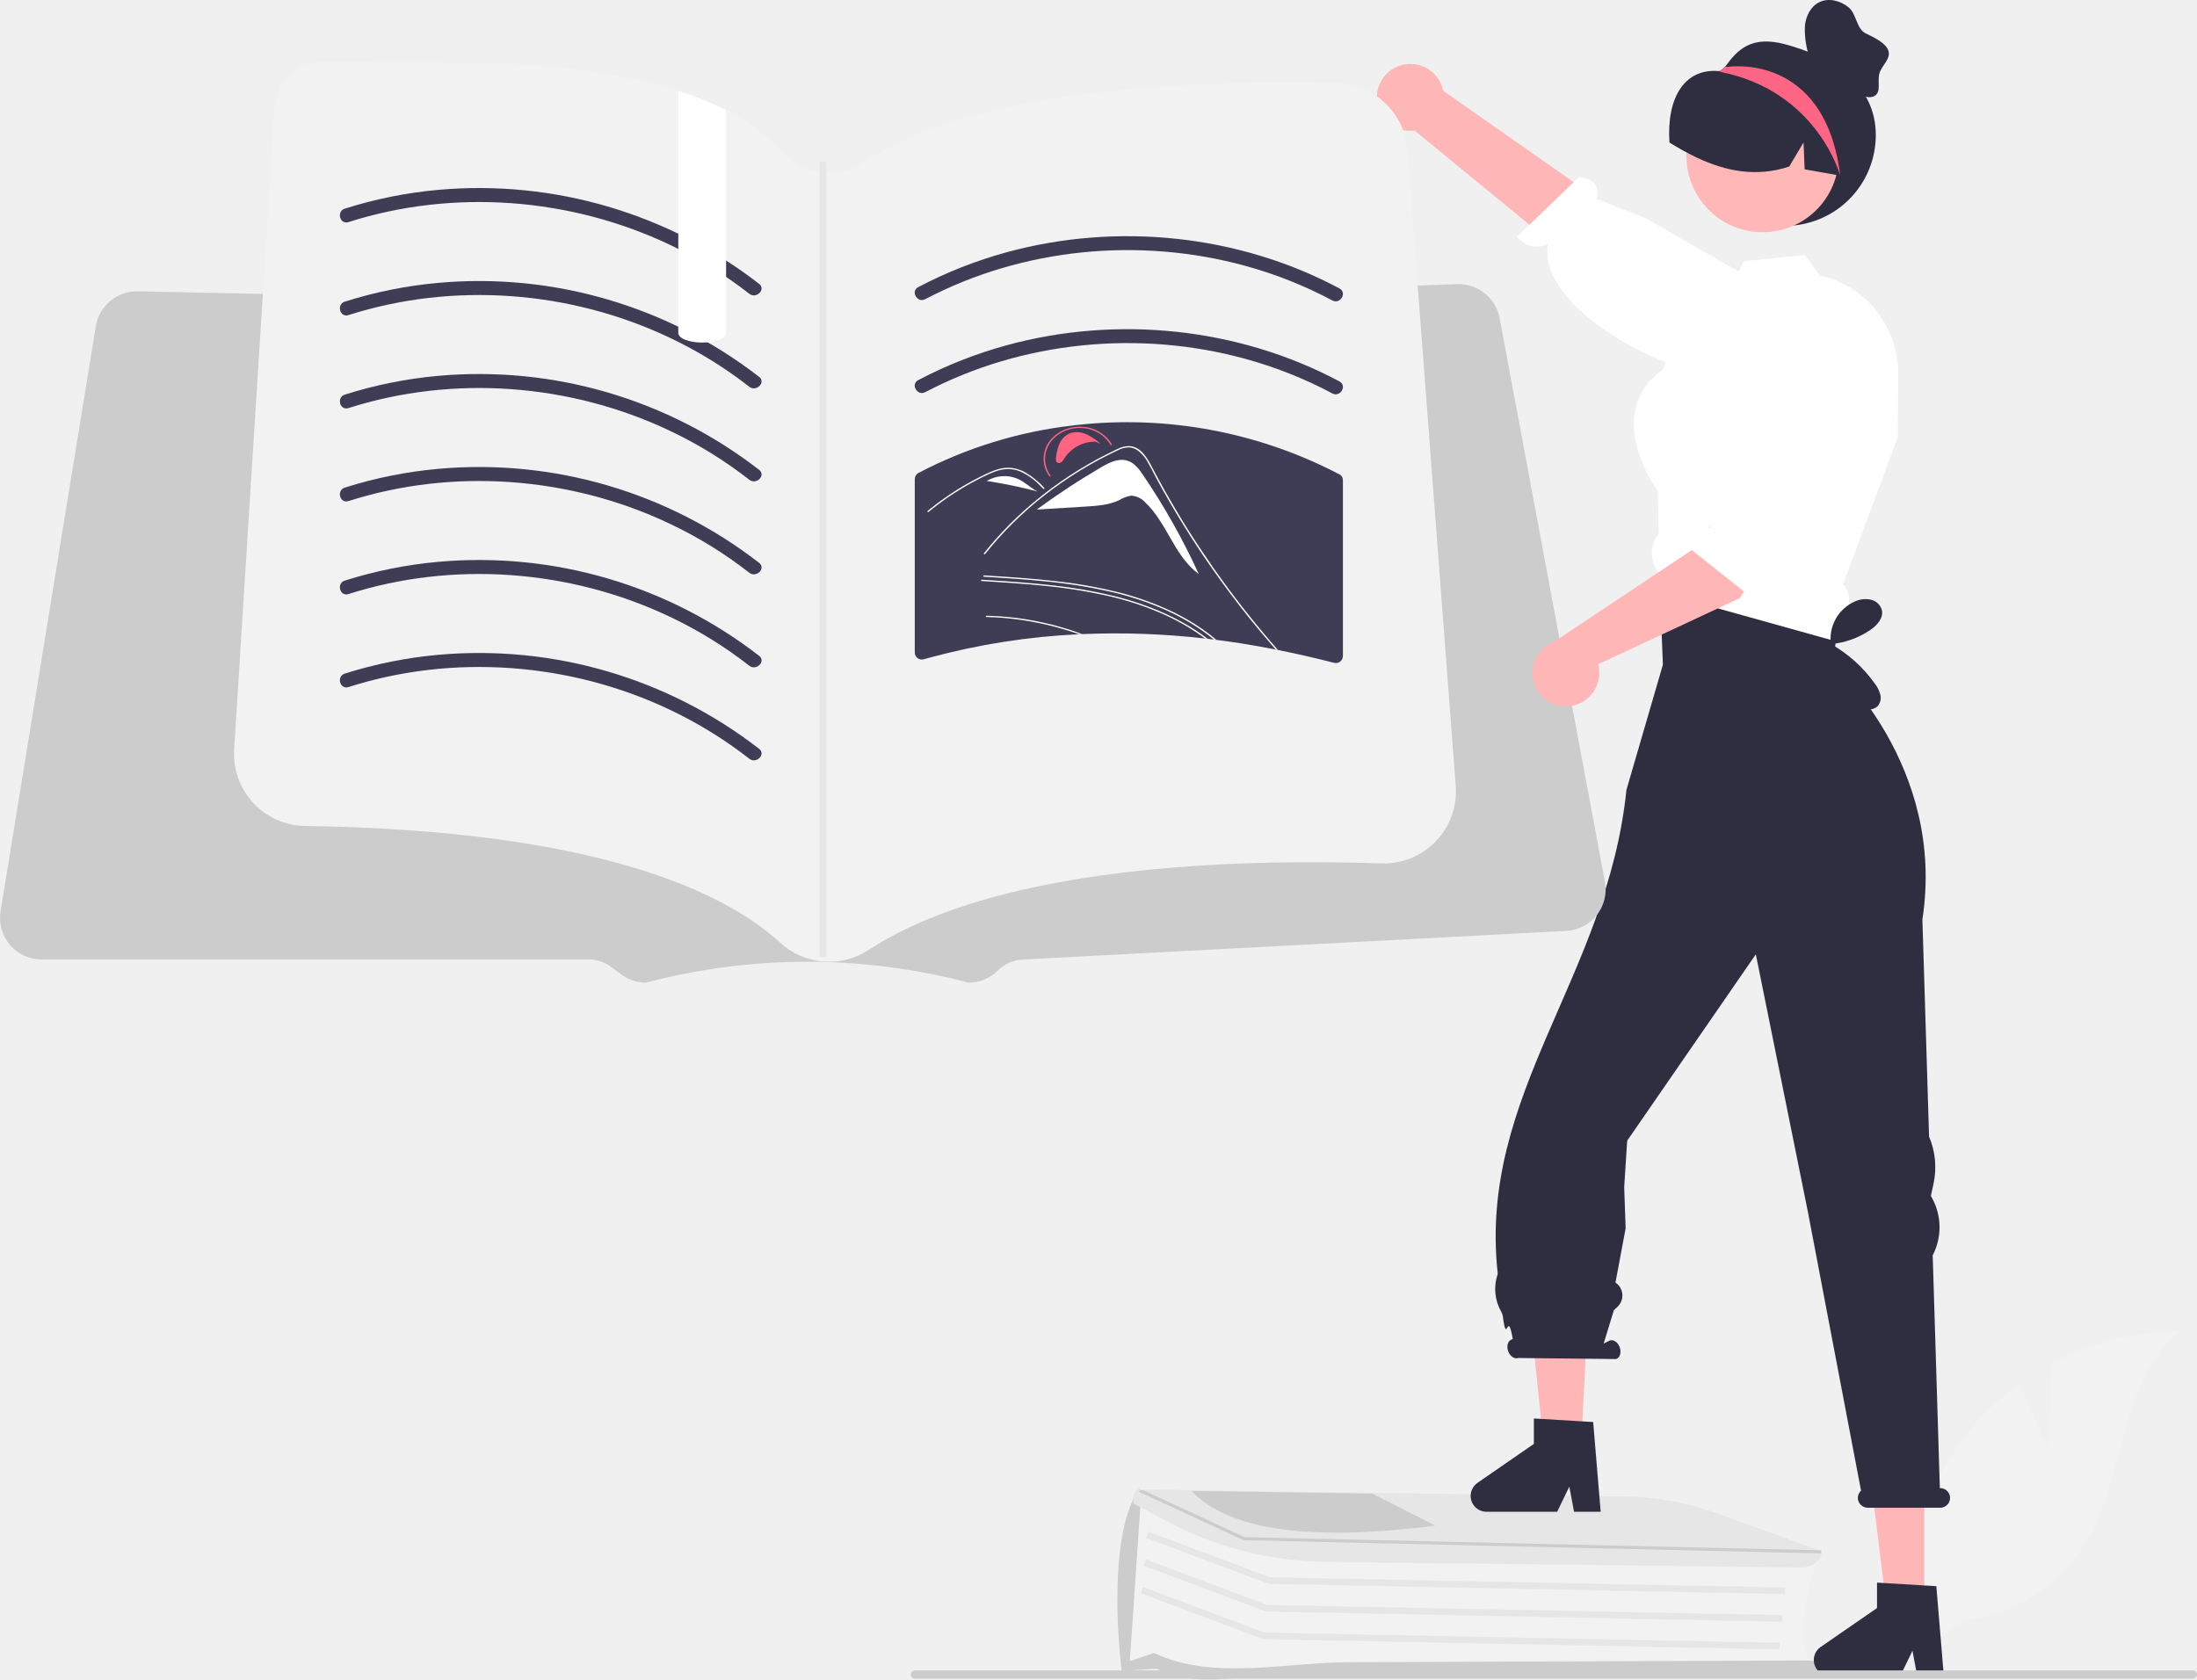
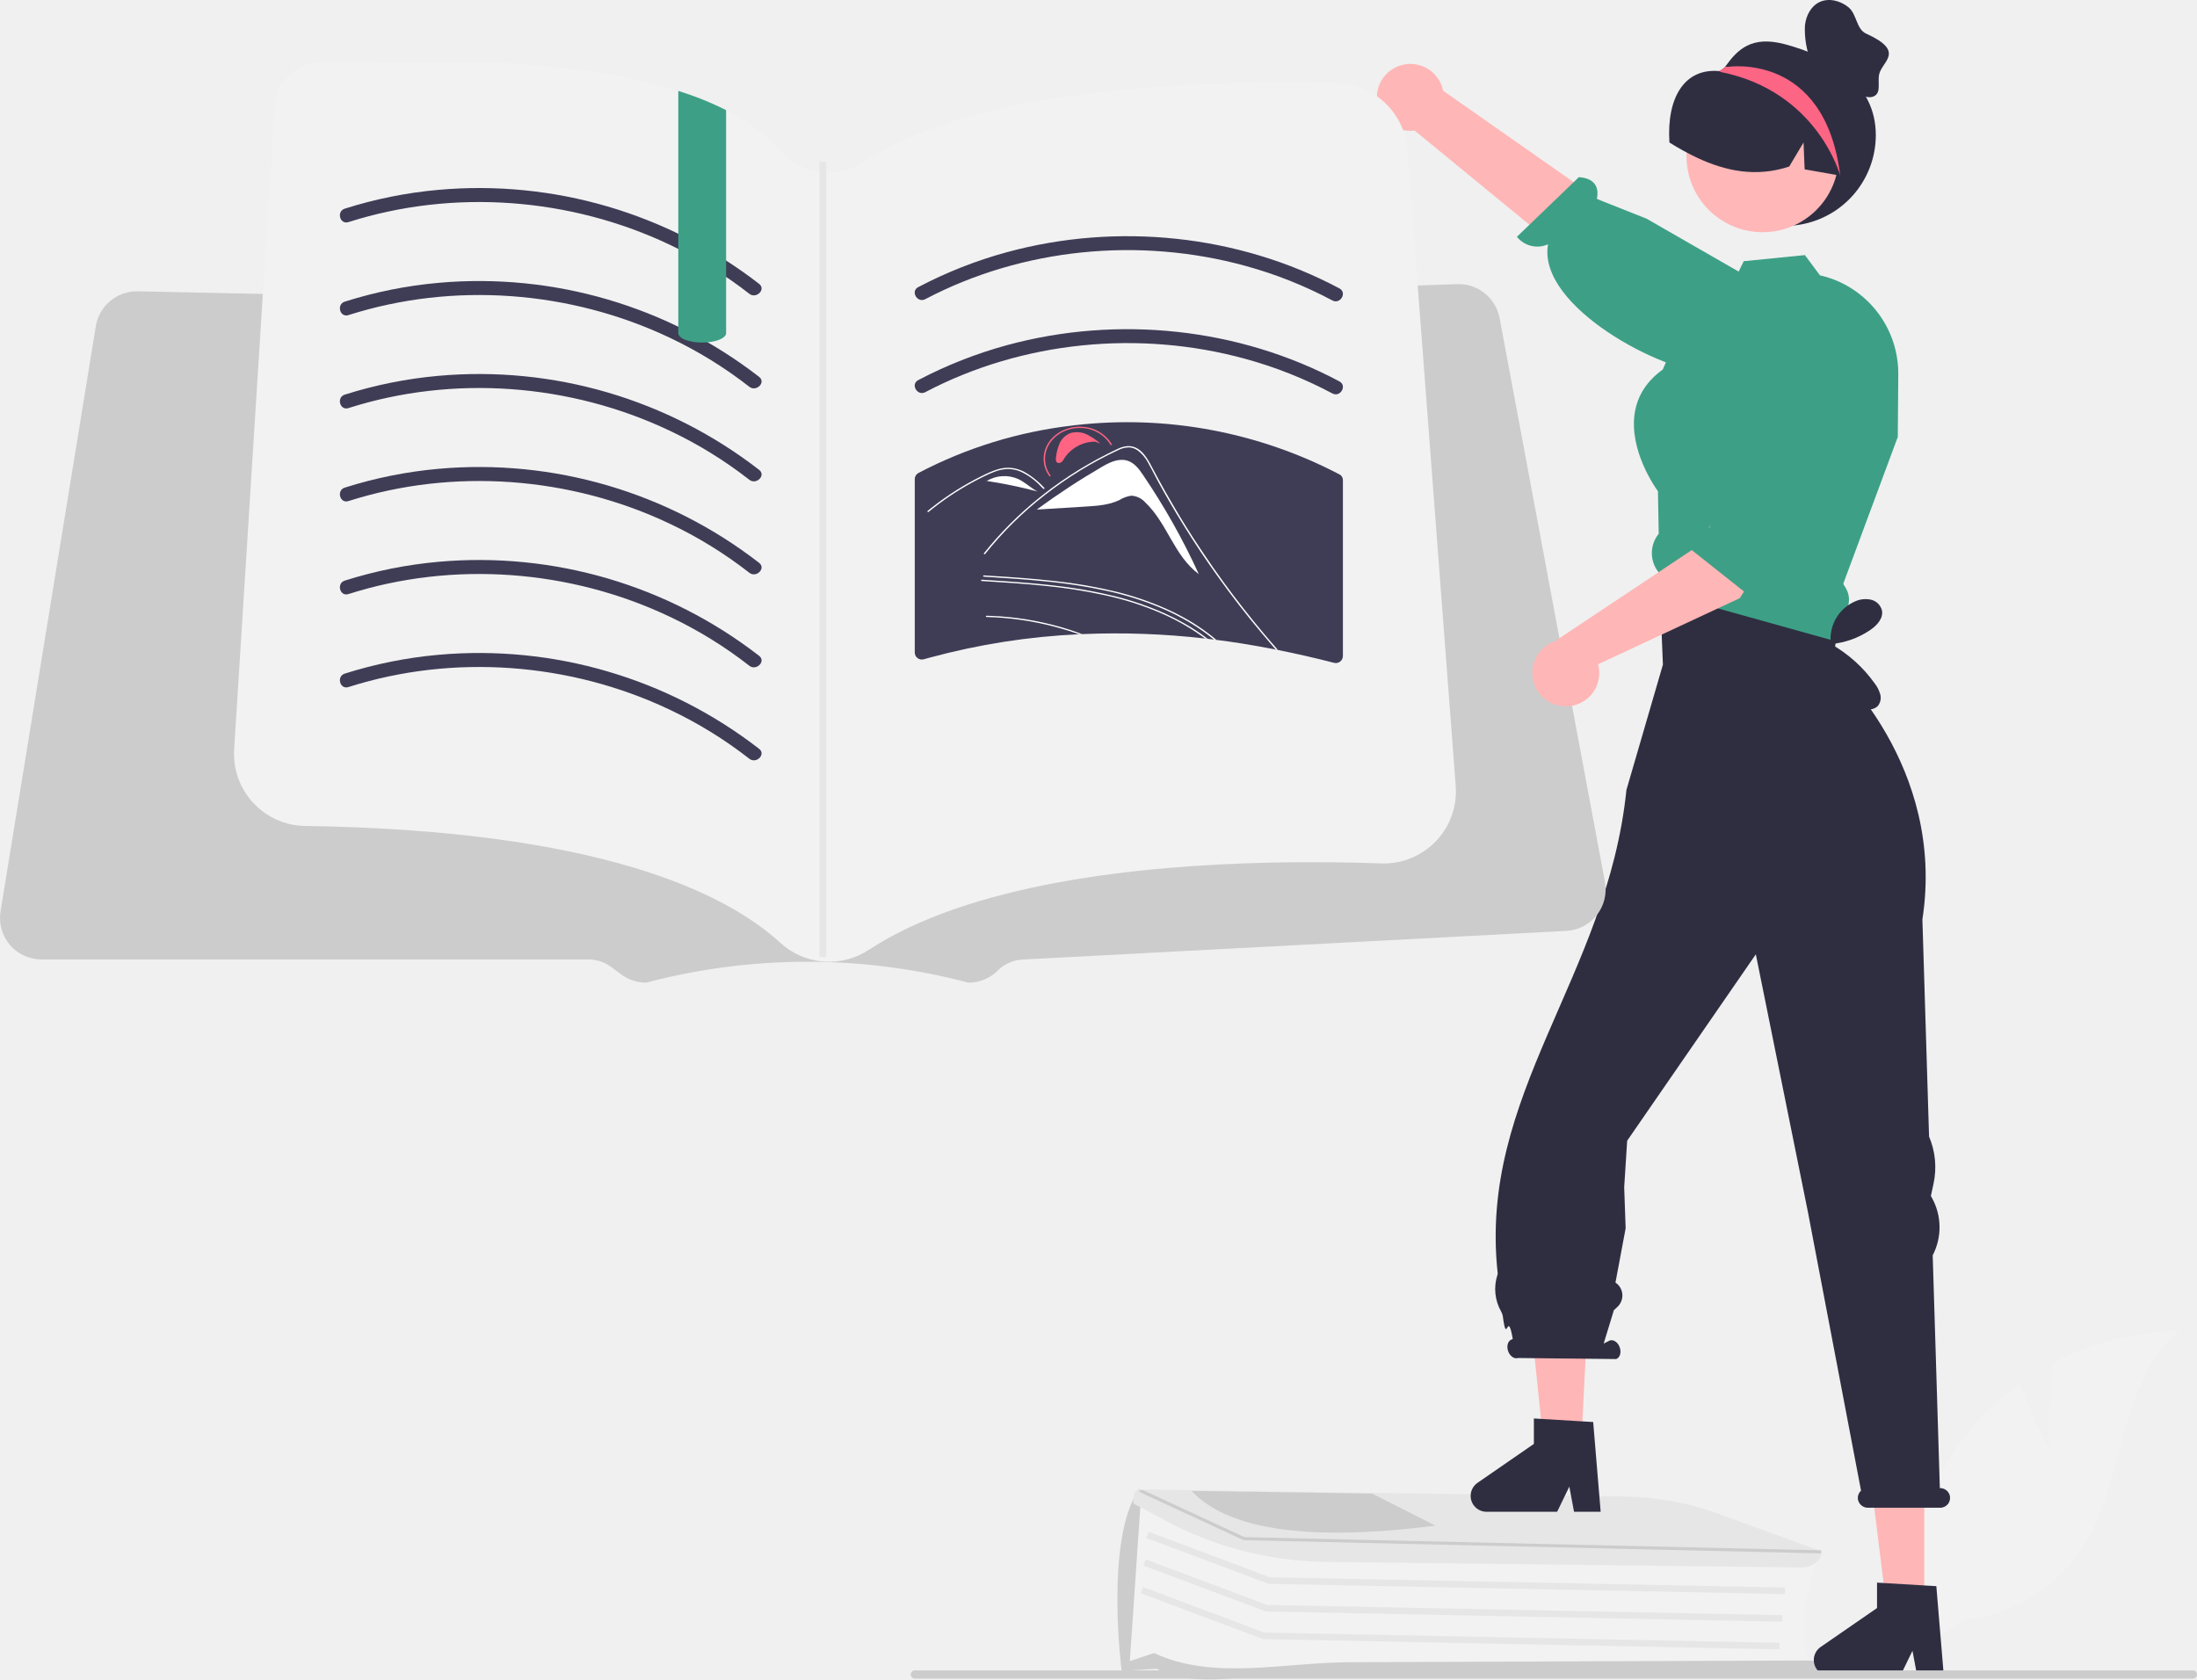
<svg xmlns="http://www.w3.org/2000/svg" data-name="Layer 1" width="669.175" height="511.628" viewBox="0 0 669.175 511.628">
  <path d="M889.314,635.23l1.144-25.719a83.066,83.066,0,0,1,38.745-9.808c-18.608,15.214-16.283,44.541-28.899,65a49.964,49.964,0,0,1-36.639,23.089l-15.572,9.534a83.724,83.724,0,0,1,17.647-67.845,80.874,80.874,0,0,1,14.863-13.81C884.332,625.505,889.314,635.23,889.314,635.23Z" transform="translate(-265.4125 -194.1858)" fill="#f2f2f2" />
  <path d="M653.173,703.729c-7.931-.564-10,1-22,0h-22l2.862-52.648,34.634,13.878,172.114,4.225-.101.292c-.078.225-7.719,22.577-1.746,31.042l.248.35-.483.005L658.813,702.32C657.089,702.336,654.883,703.85,653.173,703.729Z" transform="translate(-265.4125 -194.1858)" fill="#f2f2f2" />
  <path d="M662.101,704.417c-15.322-1.09-31.187,4.866-44.428-1.858l-10.585.641-.03-.089c-.082-.244-5.082-39.586,5.026-54.839l.445-.672.348,3.613-3.332,49.008,7.386-2.465c17.937,8.443,39.27,2.867,59.8,2.789l139.714-.516c2.927-.01,5.365,1.99,5.443,4.459l.008.241L670.54,704.717Q666.306,704.717,662.101,704.417Z" transform="translate(-265.4125 -194.1858)" fill="#ccc" />
  <polygon points="543.667 485.616 386.44 482.491 386.279 482.431 349.132 468.509 349.834 466.636 386.821 480.499 543.707 483.616 543.667 485.616" fill="#e6e6e6" />
  <polygon points="542.828 494.035 385.601 490.91 385.441 490.85 348.293 476.928 348.995 475.055 385.983 488.918 542.868 492.035 542.828 494.035" fill="#e6e6e6" />
  <polygon points="541.989 502.455 384.762 499.329 384.602 499.269 347.454 485.346 348.156 483.473 385.144 497.337 542.029 500.455 541.989 502.455" fill="#e6e6e6" />
  <path d="M663.187,669.727a105.217,105.217,0,0,1-41.733-11.775l-10.898-5.78.285-2.857a1.729,1.729,0,0,1,1.838-1.402l.962.012L760.269,650.082a85.935,85.935,0,0,1,28.133,5.106l31.948,11.599-.017.169c-.268,2.692-2.983,4.772-6.18,4.735l-144.434-1.693Q666.441,669.96,663.187,669.727Z" transform="translate(-265.4125 -194.1858)" fill="#e6e6e6" />
  <polygon points="554.63 473.22 554.597 473.218 378.763 469.189 378.641 469.133 346.939 454.452 347.261 453.961 348.224 453.973 379.057 468.259 553.261 472.247 554.657 472.28 554.63 473.22" fill="#ccc" />
  <path d="M683.347,649.186l-2.232-.032-50.392-.745-2.388-.033c11.514,12.258,36.972,15.325,74.288,10.576Z" transform="translate(-265.4125 -194.1858)" fill="#ccc" />
  <polygon points="559.613 161.814 562.687 168.965 557.663 194.36 506.408 187.234 506.817 156.267 507.846 149.485 559.613 161.814" fill="#ffb6b6" />
  <polygon points="586.094 490.943 574.786 490.943 569.404 447.327 586.094 447.327 586.094 490.943" fill="#ffb6b6" />
  <path d="M817.871,699.891a4.835,4.835,0,0,0,4.831,4.831h21.513l3.708-7.655,1.44,7.655h8.109l-2.279-27.342-3.686-.215-12.384-.737-1.996-.125v7.746L819.957,695.91A4.838,4.838,0,0,0,817.871,699.891Z" transform="translate(-265.4125 -194.1858)" fill="#2f2e41" />
  <polygon points="481.576 440.943 470.268 440.943 463.616 376.73 484.863 375.461 481.576 440.943" fill="#ffb6b6" />
  <path d="M713.352,649.891a4.835,4.835,0,0,0,4.831,4.831h21.513l3.708-7.655,1.44,7.655h8.108l-2.279-27.342-3.289-.193-12.599-.76-2.177-.125v7.746L715.438,645.91A4.838,4.838,0,0,0,713.352,649.891Z" transform="translate(-265.4125 -194.1858)" fill="#2f2e41" />
  <path d="M856.306,647.516h-.044l-2.175-70.919a18.544,18.544,0,0,0-.243-17.524l-.311-.564.807-3.742a23.836,23.836,0,0,0-1.362-14.346l-2.029-66.154c7.248-46.974-27.294-77.609-27.294-77.609l3.175-24.62-55.87,1.27.95,23.351-11.109,38.168c-5.846,56.96-45.194,92.762-39.213,147.231a1.04,1.04,0,0,1-.068.46,13.906,13.906,0,0,0,1.123,11.222,4.244,4.244,0,0,1,.506,1.392c1.232,9.549,1.393-2.53,3.025,6.935l-.318.161c-1.144.395-1.635,1.98-1.096,3.54s1.902,2.505,3.046,2.11l29.867.319c1.144-.395,1.635-1.98,1.096-3.54-.538-1.56-1.902-2.505-3.046-2.11l-1.858.94,3.109-10.171,1.09-1.017a4.737,4.737,0,0,0-.602-7.402l0,0,3.097-16.528-.44-12.5.906-14.181L800.212,484.904l15.855,78.438L832.263,648.306a2.968,2.968,0,0,0-.929,2.753,3.077,3.077,0,0,0,3.066,2.435h21.986a2.995,2.995,0,0,0,2.884-3.791A3.031,3.031,0,0,0,856.306,647.516Z" transform="translate(-265.4125 -194.1858)" fill="#2f2e41" />
  <path d="M836.755,235.326a27.662,27.662,0,1,1-47.578-19.186l.133-.133c.221-.232.443-.465.675-.686a.011.011,0,0,0,.011-.011,5.805,5.805,0,0,0,.874-.786c3.734-5.218,7.968-9.593,18.223-6.86C823.858,211.6,836.755,220.046,836.755,235.326Z" transform="translate(-265.4125 -194.1858)" fill="#2f2e41" />
  <path d="M684.804,223.484a10.132,10.132,0,0,0,11.479,10.47l71.338,58.547L778.517,273.349,704.968,221.822a10.187,10.187,0,0,0-20.164,1.662Z" transform="translate(-265.4125 -194.1858)" fill="#ffb6b6" />
-   <path d="M797.743,309.767s-.022-2.109-11.362-2.027c-14.077.101-52.846-20.109-49.454-39.142a7.96,7.96,0,0,1-9.489-2.276l18.874-18.172c5.923.4,5.983,4.363,5.476,6.639l15.168,6.027,39.506,22.697-6.976,22.799Z" transform="translate(-265.4125 -194.1858)" fill="#ffffff" />
+   <path d="M797.743,309.767s-.022-2.109-11.362-2.027c-14.077.101-52.846-20.109-49.454-39.142a7.96,7.96,0,0,1-9.489-2.276l18.874-18.172c5.923.4,5.983,4.363,5.476,6.639l15.168,6.027,39.506,22.697-6.976,22.799Z" transform="translate(-265.4125 -194.1858)" fill="#3da086" />
  <circle cx="536.866" cy="47.54" r="23.195" fill="#ffb7b7" />
-   <path d="M770.399,357.098a9.312,9.312,0,0,0,.454,11.726c.011.68.113,1.338,1.077,3.776a4.268,4.268,0,0,0,.442.669,1.66,1.66,0,0,0,.102.147,7.711,7.711,0,0,0,4.026,2.71l42.459,11.851,5.614,1.565.987.272.544-7.666a6.864,6.864,0,0,0,1.508-8.812l-.782-1.293,4.559-12.259.442-1.213,11.624-31.289.011-2.087.023-2.155.113-15.038a30.676,30.676,0,0,0-12.134-24.473,30.148,30.148,0,0,0-11.624-5.443l-.091-.011-4.593-6.181-18.633,1.86-1.542,3.164-1.871,3.811-13.507,8.04-4.616,10.728-3.119,7.258c-4.831,3.47-7.712,7.927-8.54,13.235-1.769,11.273,6.124,22.557,7.065,23.849l.238,12.94Z" transform="translate(-265.4125 -194.1858)" fill="#ffffff" />
+   <path d="M770.399,357.098a9.312,9.312,0,0,0,.454,11.726c.011.68.113,1.338,1.077,3.776a4.268,4.268,0,0,0,.442.669,1.66,1.66,0,0,0,.102.147,7.711,7.711,0,0,0,4.026,2.71l42.459,11.851,5.614,1.565.987.272.544-7.666a6.864,6.864,0,0,0,1.508-8.812l-.782-1.293,4.559-12.259.442-1.213,11.624-31.289.011-2.087.023-2.155.113-15.038a30.676,30.676,0,0,0-12.134-24.473,30.148,30.148,0,0,0-11.624-5.443l-.091-.011-4.593-6.181-18.633,1.86-1.542,3.164-1.871,3.811-13.507,8.04-4.616,10.728-3.119,7.258c-4.831,3.47-7.712,7.927-8.54,13.235-1.769,11.273,6.124,22.557,7.065,23.849l.238,12.94Z" transform="translate(-265.4125 -194.1858)" fill="#3da086" />
  <path d="M826.553,247.807c-.21-.033-.42-.078-.631-.111-3.618-.642-7.236-1.272-10.843-1.925l-.332-8.177-4.37,7.325c-9.969,3.308-19.297,1.438-28.071-2.689a79.25,79.25,0,0,1-8.409-4.636c-.891-13.829,4.7-22.682,15.103-21.753.38.034.653-.354.985-.52a.011.011,0,0,0,.011-.011c.564-.266,1.14-.52,1.715-.752a25.551,25.551,0,0,1,26.821,5.2C825.613,226.519,828.8,237.683,826.553,247.807Z" transform="translate(-265.4125 -194.1858)" fill="#2f2e41" />
  <path d="M825.923,247.696s-6.871-25.648-36.325-31.567c-.033-.011-.144-.055-.288-.122-.088-.055-.199-.111-.31-.166.332-.188.653-.354.985-.52a.011.011,0,0,0,.011-.011c.288-.266.575-.531.874-.786l.841.033S821.264,209.877,825.923,247.696Z" transform="translate(-265.4125 -194.1858)" fill="#fd6584" />
  <path d="M837.254,409.374a3.913,3.913,0,0,1-4.016.65,9.314,9.314,0,0,1-3.432-2.51,32.359,32.359,0,0,1-7.918-14.271l1.273-2.264A12.428,12.428,0,0,1,830.646,377.304a7.663,7.663,0,0,1,4.722-.411,4.476,4.476,0,0,1,3.254,3.223c.49,2.421-1.527,4.608-3.57,5.998a25.399,25.399,0,0,1-11.956,4.278,41.192,41.192,0,0,1,13.269,11.908,9.757,9.757,0,0,1,1.756,3.446A3.923,3.923,0,0,1,837.254,409.374Z" transform="translate(-265.4125 -194.1858)" fill="#2f2e41" />
-   <path id="be339808-9edc-488a-82d9-9b8c80f783b0-142" data-name="f02c4e45-f306-4b42-b3ad-5ddd3016d7d2" d="M544.06,705.545h389.281a1.247,1.247,0,0,0,0-2.494H544.059a1.247,1.247,0,1,0,0,2.494h0Z" transform="translate(-265.4125 -194.1858)" fill="#ccc" />
+   <path id="be339808-9edc-488a-82d9-9b8c80f783b0-143" data-name="f02c4e45-f306-4b42-b3ad-5ddd3016d7d2" d="M544.06,705.545h389.281a1.247,1.247,0,0,0,0-2.494H544.059a1.247,1.247,0,1,0,0,2.494h0Z" transform="translate(-265.4125 -194.1858)" fill="#ccc" />
  <path d="M647.444,384.955v.651c-1.402-1.643-2.833-3.272-4.249-4.901q-.892-1.02-1.785-2.04-3.782-4.292-7.606-8.555c-2.564-2.833-5.128-5.666-7.72-8.484-.623-.68-1.246-1.36-1.884-2.04a14.662,14.662,0,0,0-1.657-1.587,6.15,6.15,0,0,0-2.025-1.119,5.078,5.078,0,0,0-2.606-.028c-.978.227-1.912.581-2.861.878-.978.326-1.941.637-2.918.949-1.955.637-3.895,1.275-5.85,1.912a.194.194,0,0,1-.252-.107l-.003-.007a.197.197,0,0,1,.142-.269c.482-.156.977-.312,1.473-.468,1.969-.651,3.923-1.289,5.892-1.926.977-.326,1.954-.637,2.932-.949a8.762,8.762,0,0,1,2.833-.567,6.409,6.409,0,0,1,4.164,1.955c.609.567,1.162,1.161,1.714,1.771q.977,1.062,1.955,2.125,3.93,4.292,7.804,8.612,3.888,4.334,7.706,8.683.276.319.552.637C644.626,381.697,646.028,383.326,647.444,384.955Z" transform="translate(-265.4125 -194.1858)" fill="#fff" />
  <path d="M622.324,360.61a4.788,4.788,0,0,0-2.063-1.533l-.805.028a85.054,85.054,0,0,0,24.329,24.758Q633.054,372.237,622.324,360.61Z" transform="translate(-265.4125 -194.1858)" fill="#fff" />
  <path d="M754.254,462.841,722.166,291.031a12.726,12.726,0,0,0-12.086-10.298q-.389-.009-.778,0l-21.859.784-2.353.086-10.909.392-2.353.081-7.017.254L523.314,287.41c-.213.012-.432.012-.646.006l-31.707-.663-11.734-.242-.375-.006-8.661-.185-75.465-1.568-20.008-.421-9.866-.202-2.364-.052-11.249-.231-2.358-.052-11.509-.236-2.358-.052-12.645-.265-1.984-.04-11.278-.236-1.782-.035h-.259a12.692,12.692,0,0,0-12.466,10.598L265.579,471.812a12.624,12.624,0,0,0,12.46,14.657H444.7a11.549,11.549,0,0,1,6.815,2.249l3.16,2.341a12.739,12.739,0,0,0,7.513,2.479,192.439,192.439,0,0,1,98.218,0,12.548,12.548,0,0,0,8.932-3.702,11.457,11.457,0,0,1,7.496-3.338l165.669-8.73a12.625,12.625,0,0,0,11.751-14.928Z" transform="translate(-265.4125 -194.1858)" fill="#ccc" />
  <path d="M708.853,436.049a21.976,21.976,0,0,1-22.75,21.16c-9.62-.34-21.1-.51-33.56-.25-40.69.87-91.81,6.47-122.56,26.61a21.966,21.966,0,0,1-13.05,3.58c-.34-.02-.67-.04-1.01-.07a21.928,21.928,0,0,1-12.84-5.69c-16.94-15.5-55.79-34.27-144.72-35.59-.37,0-.73-.02-1.09-.04a21.964,21.964,0,0,1-20.54-23.32l8.74-138.71,1.31-20.79,2.3-36.37a14.443,14.443,0,0,1,14.4-13.53h.09l52.98.31q33.48,1.515,55.46,8.53a95.875,95.875,0,0,1,14.56,5.86,55.975,55.975,0,0,1,16.94,12.65,19.119,19.119,0,0,0,11.5,6.21,18.276,18.276,0,0,0,2.08.19,19.057,19.057,0,0,0,11.53-3.3c34.61-23.19,105.14-24.95,144.09-23.95a21.931,21.931,0,0,1,21.36,20.31l1.58,20.69,1.57,20.63,9.06,119.23,2.52,33.17A22.806,22.806,0,0,1,708.853,436.049Z" transform="translate(-265.4125 -194.1858)" fill="#f2f2f2" />
  <path d="M371.544,261.848c31.927-10.186,67.546-7.489,97.793,6.861a128.768,128.768,0,0,1,24.302,14.968c2.127,1.67,5.155-1.317,3.005-3.005a139.187,139.187,0,0,0-97.705-28.652,133.697,133.697,0,0,0-28.523,5.73c-2.595.828-1.486,4.932,1.13,4.097Z" transform="translate(-265.4125 -194.1858)" fill="#3f3d56" />
  <path d="M547.228,285.325c29.684-15.602,65.229-19.005,97.504-10.148a128.521,128.521,0,0,1,26.512,10.541c2.412,1.287,4.561-2.38,2.145-3.669-30.76-16.413-67.684-20.192-101.274-11.042a133.658,133.658,0,0,0-27.031,10.649C542.661,282.929,544.807,286.598,547.228,285.325Z" transform="translate(-265.4125 -194.1858)" fill="#3f3d56" />
  <path d="M547.228,313.654c29.684-15.602,65.229-19.005,97.504-10.148a128.519,128.519,0,0,1,26.512,10.541c2.412,1.287,4.561-2.38,2.145-3.669-30.76-16.413-67.684-20.192-101.274-11.042a133.658,133.658,0,0,0-27.031,10.649c-2.422,1.273-.276,4.942,2.145,3.669Z" transform="translate(-265.4125 -194.1858)" fill="#3f3d56" />
  <path d="M674.428,340.462a1.821,1.821,0,0,0-1.047-1.761,139.35,139.35,0,0,0-80.222-15.026c-.173.014-.333.042-.52.055h-.007a4.253,4.253,0,0,0-.506.076,134.222,134.222,0,0,0-47.042,14.499,2.144,2.144,0,0,0-1.047,1.845v52.846a2.144,2.144,0,0,0,2.69,2.039c.652-.187,1.304-.367,1.969-.541a210.619,210.619,0,0,1,45.35-7.094c.326-.014.652-.028.992-.042a237.569,237.569,0,0,1,37.41,1.345,7.801,7.801,0,0,1,.777.083c.638.069,1.29.146,1.928.229.257.028.499.055.735.097,2.482.312,4.944.666,7.413,1.047q5.346.853,10.693,1.9c.222.042.451.097.68.139,5.721,1.137,11.414,2.455,17.079,3.911a2.153,2.153,0,0,0,2.69-2.053V340.545A.176.176,0,0,0,674.428,340.462Z" transform="translate(-265.4125 -194.1858)" fill="#3f3d56" />
  <path d="M596.49,326.556a6.988,6.988,0,0,0-5.007-.44,5.934,5.934,0,0,0-3.335,3.136,15.083,15.083,0,0,0-1.098,4.314c-.088.584-.094,1.321.493,1.593a1.243,1.243,0,0,0,1.261-.25,3.729,3.729,0,0,0,.738-1.03,11.215,11.215,0,0,1,9.474-5.151l1.569.625A18.581,18.581,0,0,0,596.49,326.556Z" transform="translate(-265.4125 -194.1858)" fill="#ff6582" />
  <path d="M613.469,338.736c-1.217-1.792-2.66-3.706-4.919-4.291-2.616-.678-5.304.669-7.584,1.997a221.538,221.538,0,0,0-19.666,12.898l.007.07,14.675-.901c3.534-.217,7.19-.464,10.313-1.952a9.726,9.726,0,0,1,3.684-1.372,6.156,6.156,0,0,1,4.267,2.056c6.763,6.411,8.721,16.214,16.308,21.846A206.083,206.083,0,0,0,613.469,338.736Z" transform="translate(-265.4125 -194.1858)" fill="#fff" />
  <path d="M595.04,387.357c-.34.014-.666.028-.991.043-2.365-.85-4.787-1.601-7.238-2.252-1.587-.425-3.201-.807-4.816-1.133-1.827-.396-3.668-.708-5.51-.977a88.116,88.116,0,0,0-10.581-.892.192.192,0,1,1,0-.382c.453,0,.906.014,1.346.043a88.236,88.236,0,0,1,10.595,1.034c1.827.297,3.654.651,5.468,1.048,1.643.368,3.286.779,4.901,1.232Q591.676,386.097,595.04,387.357Z" transform="translate(-265.4125 -194.1858)" fill="#fff" />
  <path d="M635.89,389.114c-.241-.043-.482-.071-.737-.099-.977-.807-1.969-1.572-3.003-2.323-1.289-.935-2.62-1.813-3.98-2.634a70.673,70.673,0,0,0-9.405-4.787A93.783,93.783,0,0,0,602.873,374.255a158.136,158.136,0,0,0-18.795-2.946c-6.317-.652-12.663-1.048-19.008-1.445-.269-.014-.283-.411,0-.397.793.057,1.587.099,2.394.156,6.416.397,12.833.85,19.207,1.572a146.424,146.424,0,0,1,18.767,3.258,91.279,91.279,0,0,1,15.382,5.283,69.943,69.943,0,0,1,8.272,4.405c1.685,1.062,3.315,2.196,4.872,3.399C634.615,388.051,635.266,388.561,635.89,389.114Z" transform="translate(-265.4125 -194.1858)" fill="#fff" />
  <path d="M633.227,388.788a7.698,7.698,0,0,0-.779-.085c-.297-.241-.609-.467-.921-.694a64.772,64.772,0,0,0-6.813-4.263,72.163,72.163,0,0,0-6.587-3.159,92.525,92.525,0,0,0-15.892-5.014,158.11,158.11,0,0,0-18.796-2.946c-6.317-.652-12.663-1.048-19.008-1.445-.269-.028-.269-.411,0-.397.807.057,1.6.099,2.394.156,6.416.396,12.833.85,19.207,1.572a146.393,146.393,0,0,1,18.767,3.258,90.804,90.804,0,0,1,15.382,5.283c1.87.85,3.697,1.771,5.482,2.776A57.987,57.987,0,0,1,633.227,388.788Z" transform="translate(-265.4125 -194.1858)" fill="#fff" />
  <path d="M654.671,392.201c-.227-.043-.453-.099-.68-.142-.255-.269-.496-.552-.737-.836q-1.827-2.103-3.612-4.249c-4.688-5.581-9.136-11.331-13.328-17.195q-5.397-7.521-10.241-15.34c-1.544-2.465-3.031-4.957-4.49-7.479q-1.7-2.932-3.315-5.878c-.312-.567-.609-1.133-.906-1.7-.694-1.332-1.388-2.677-2.125-3.994a11.287,11.287,0,0,0-3.428-4.079,5.016,5.016,0,0,0-2.436-.836,7.366,7.366,0,0,0-3.513.906,114.451,114.451,0,0,0-22.28,13.668,107.685,107.685,0,0,0-18.102,17.889c-.17.198-.538.014-.382-.198.637-.793,1.289-1.586,1.94-2.365a108.582,108.582,0,0,1,17.125-16.274c.014-.014.043-.028.057-.042.552-.439,1.105-.864,1.671-1.275a115.917,115.917,0,0,1,10.935-7.139q2.889-1.679,5.906-3.187c.496-.255,1.006-.51,1.515-.751.51-.255,1.02-.496,1.53-.737a8.338,8.338,0,0,1,3.244-.892c3.938-.057,5.963,3.909,7.365,6.586.439.836.893,1.671,1.332,2.507,1.7,3.159,3.47,6.303,5.312,9.405,1.119,1.926,2.28,3.839,3.456,5.737,1.685,2.705,3.413,5.382,5.212,8.045a.014.014,0,0,0,.014.014h.001c2.082,3.144,4.249,6.232,6.487,9.306q5.758,7.882,12.068,15.411Q652.434,389.68,654.671,392.201Z" transform="translate(-265.4125 -194.1858)" fill="#fff" />
  <path d="M604.138,329.646l-.392.171a10.691,10.691,0,0,0-8.636-5.229c-5.799-.412-10.893,3.453-11.356,8.614a8.531,8.531,0,0,0,1.724,5.938l-.364.215a8.884,8.884,0,0,1-1.796-6.184c.482-5.375,5.787-9.399,11.826-8.97A11.133,11.133,0,0,1,604.138,329.646Z" transform="translate(-265.4125 -194.1858)" fill="#ff6582" />
  <path d="M575.484,340.089a10.459,10.459,0,0,0-9.525.606,150.154,150.154,0,0,1,15.456,3.211C579.307,342.806,577.658,341.083,575.484,340.089Z" transform="translate(-265.4125 -194.1858)" fill="#fff" />
  <path d="M565.93,340.69l-.573.415c.194-.145.395-.281.602-.41Z" transform="translate(-265.4125 -194.1858)" fill="#fff" />
  <path d="M583.189,343.095c-.228-.227-.455-.453-.685-.68a19.891,19.891,0,0,0-6.249-4.572,10,10,0,0,0-3.798-.784,11.985,11.985,0,0,0-3.943.766c-.594.211-1.174.451-1.746.706-.653.293-1.295.605-1.934.92q-1.799.886-3.551,1.85-3.486,1.918-6.754,4.128-1.694,1.146-3.318,2.368-1.51,1.135-2.96,2.33c-.207.17-.515-.105-.309-.275.255-.211.512-.421.77-.628q1.091-.878,2.218-1.723,2.054-1.543,4.214-2.966,3.359-2.215,6.95-4.129,1.794-.956,3.638-1.832c.371-.176.747-.348,1.126-.512a19.283,19.283,0,0,1,2.678-.97,10.644,10.644,0,0,1,4.044-.354,11.419,11.419,0,0,1,3.731,1.149,24.482,24.482,0,0,1,6.186,4.932C583.684,343.006,583.377,343.282,583.189,343.095Z" transform="translate(-265.4125 -194.1858)" fill="#fff" />
  <path d="M371.544,290.177c31.927-10.186,67.546-7.489,97.793,6.861a128.767,128.767,0,0,1,24.302,14.968c2.127,1.67,5.155-1.317,3.005-3.005a139.187,139.187,0,0,0-97.705-28.652,133.697,133.697,0,0,0-28.523,5.73c-2.595.828-1.486,4.932,1.13,4.097Z" transform="translate(-265.4125 -194.1858)" fill="#3f3d56" />
  <path d="M371.544,318.505c31.927-10.186,67.546-7.49,97.793,6.861a128.767,128.767,0,0,1,24.302,14.968c2.127,1.67,5.155-1.317,3.005-3.005a139.187,139.187,0,0,0-97.705-28.652,133.698,133.698,0,0,0-28.523,5.73c-2.595.828-1.486,4.932,1.13,4.097Z" transform="translate(-265.4125 -194.1858)" fill="#3f3d56" />
  <path d="M371.544,346.833c31.927-10.186,67.546-7.489,97.793,6.861a128.768,128.768,0,0,1,24.302,14.968c2.127,1.67,5.155-1.317,3.005-3.005a139.187,139.187,0,0,0-97.705-28.652,133.697,133.697,0,0,0-28.523,5.73c-2.595.828-1.486,4.932,1.13,4.097Z" transform="translate(-265.4125 -194.1858)" fill="#3f3d56" />
  <path d="M371.544,375.161c31.927-10.186,67.546-7.489,97.793,6.861a128.767,128.767,0,0,1,24.302,14.968c2.127,1.67,5.155-1.317,3.005-3.005a139.187,139.187,0,0,0-97.705-28.652,133.697,133.697,0,0,0-28.523,5.73c-2.595.828-1.486,4.932,1.13,4.097Z" transform="translate(-265.4125 -194.1858)" fill="#3f3d56" />
  <path d="M371.544,403.49c31.927-10.186,67.546-7.49,97.793,6.861a128.765,128.765,0,0,1,24.302,14.968c2.127,1.67,5.155-1.317,3.005-3.005a139.187,139.187,0,0,0-97.705-28.652,133.698,133.698,0,0,0-28.523,5.73c-2.595.828-1.486,4.932,1.13,4.097Z" transform="translate(-265.4125 -194.1858)" fill="#3f3d56" />
-   <path d="M486.573,227.739v67.93c0,1.35-2.36,2.48-5.54,2.79a.22.22,0,0,0-.08.01c-.53.04-1.09.07-1.66.07a14.57,14.57,0,0,1-5.15-.84c-.15-.06-.3-.13-.45-.19-.14-.08-.29-.15-.43-.23-.79-.47-1.25-1.02-1.25-1.61v-73.79A95.875,95.875,0,0,1,486.573,227.739Z" transform="translate(-265.4125 -194.1858)" fill="#ffffff" />
+   <path d="M486.573,227.739v67.93c0,1.35-2.36,2.48-5.54,2.79a.22.22,0,0,0-.08.01c-.53.04-1.09.07-1.66.07a14.57,14.57,0,0,1-5.15-.84c-.15-.06-.3-.13-.45-.19-.14-.08-.29-.15-.43-.23-.79-.47-1.25-1.02-1.25-1.61v-73.79A95.875,95.875,0,0,1,486.573,227.739Z" transform="translate(-265.4125 -194.1858)" fill="#3da086" />
  <rect x="249.599" y="49.308" width="2.08" height="242.235" fill="#e6e6e6" />
  <path d="M743.313,409.32a10.132,10.132,0,0,0,8.849-12.771L795.339,376.394l25.994-42.049-20.432-8.249-17.536,33.884L738.981,389.557a10.187,10.187,0,0,0,4.332,19.763Z" transform="translate(-265.4125 -194.1858)" fill="#ffb6b6" />
-   <path d="M837.369,294.063s5.088,1.661-.497,11.531c-4.471,7.902-26.252,53.418-35.142,62.355a7.96,7.96,0,0,1-.992,9.708L780.215,361.371c-.392-5.923,3.528-6.511,5.851-6.311l4.721-16.733L807.254,297.048l26.458-4.251Z" transform="translate(-265.4125 -194.1858)" fill="#ffffff" />
+   <path d="M837.369,294.063s5.088,1.661-.497,11.531c-4.471,7.902-26.252,53.418-35.142,62.355a7.96,7.96,0,0,1-.992,9.708L780.215,361.371c-.392-5.923,3.528-6.511,5.851-6.311l4.721-16.733L807.254,297.048l26.458-4.251Z" transform="translate(-265.4125 -194.1858)" fill="#3da086" />
  <path d="M837.812,216.694c.97-3.923,8.01-6.82-4.049-12.297-2.926-1.329-2.805-5.907-5.281-7.957s-6.101-3.001-8.978-1.568c-2.569,1.28-4.017,4.175-4.326,7.029a25.892,25.892,0,0,0,.981,8.512l-.234.342q7.165,5.483,14.33,10.965c1.755,1.343,4.05,2.75,6.017,1.742C838.5,222.321,837.211,219.123,837.812,216.694Z" transform="translate(-265.4125 -194.1858)" fill="#2f2e41" />
</svg>
